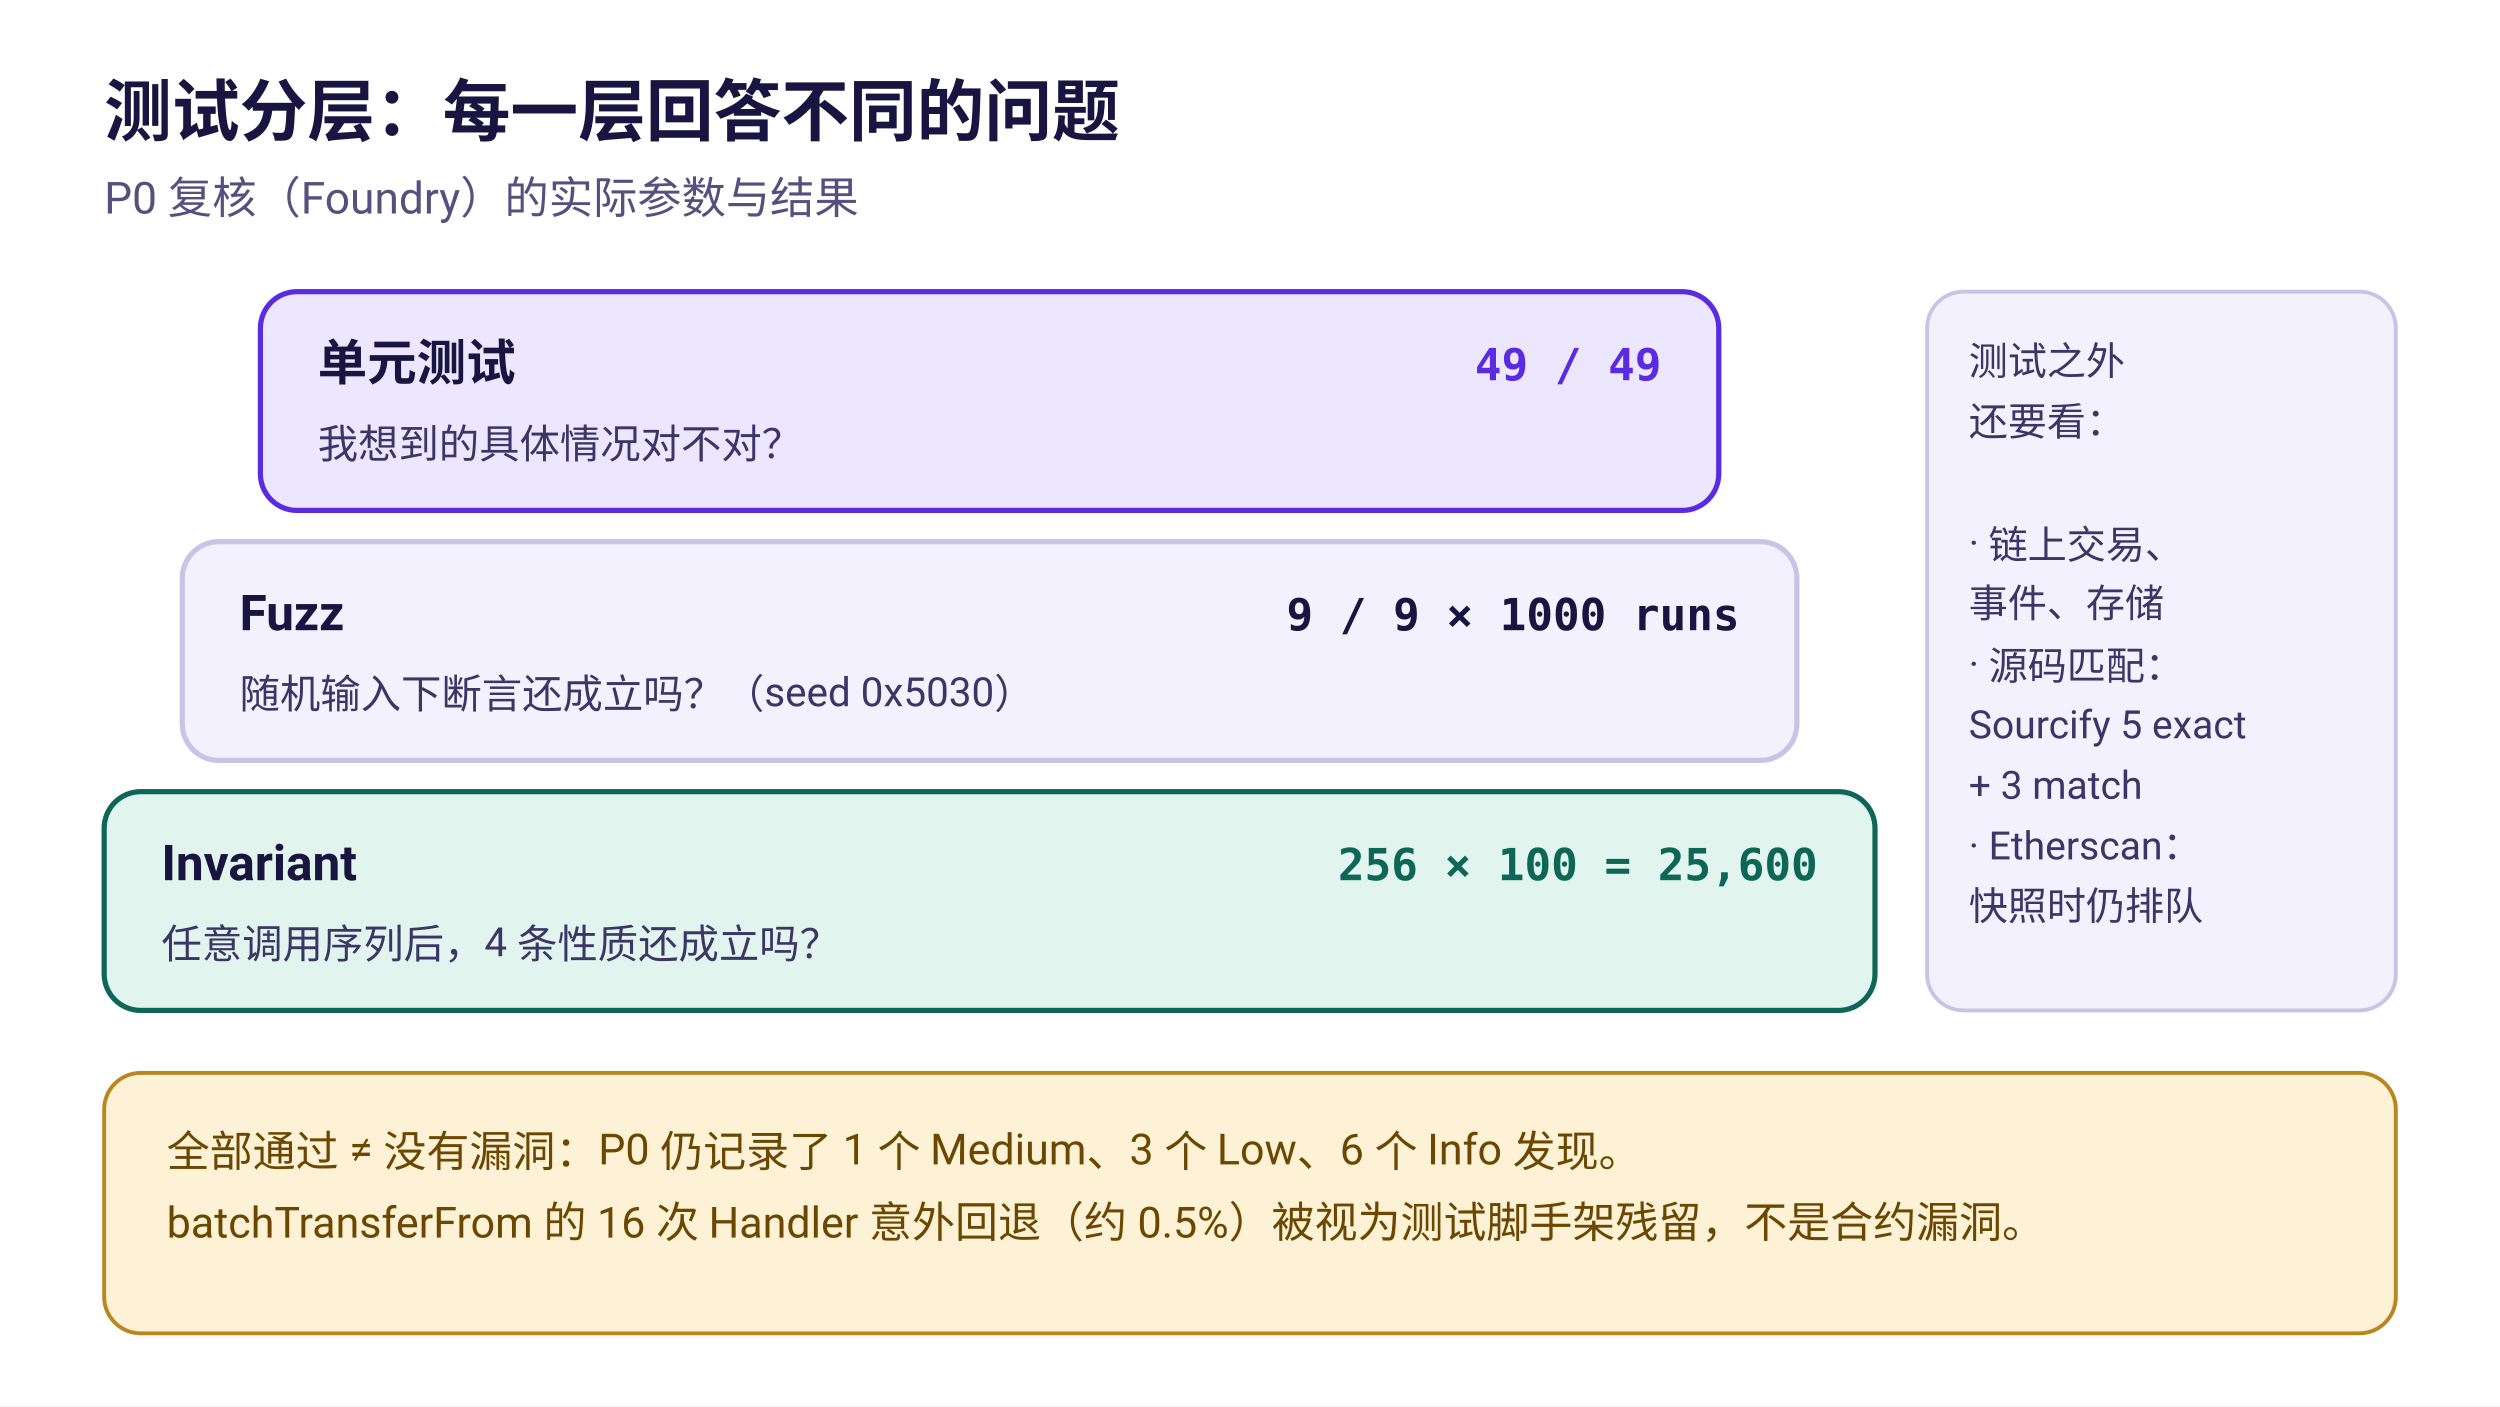
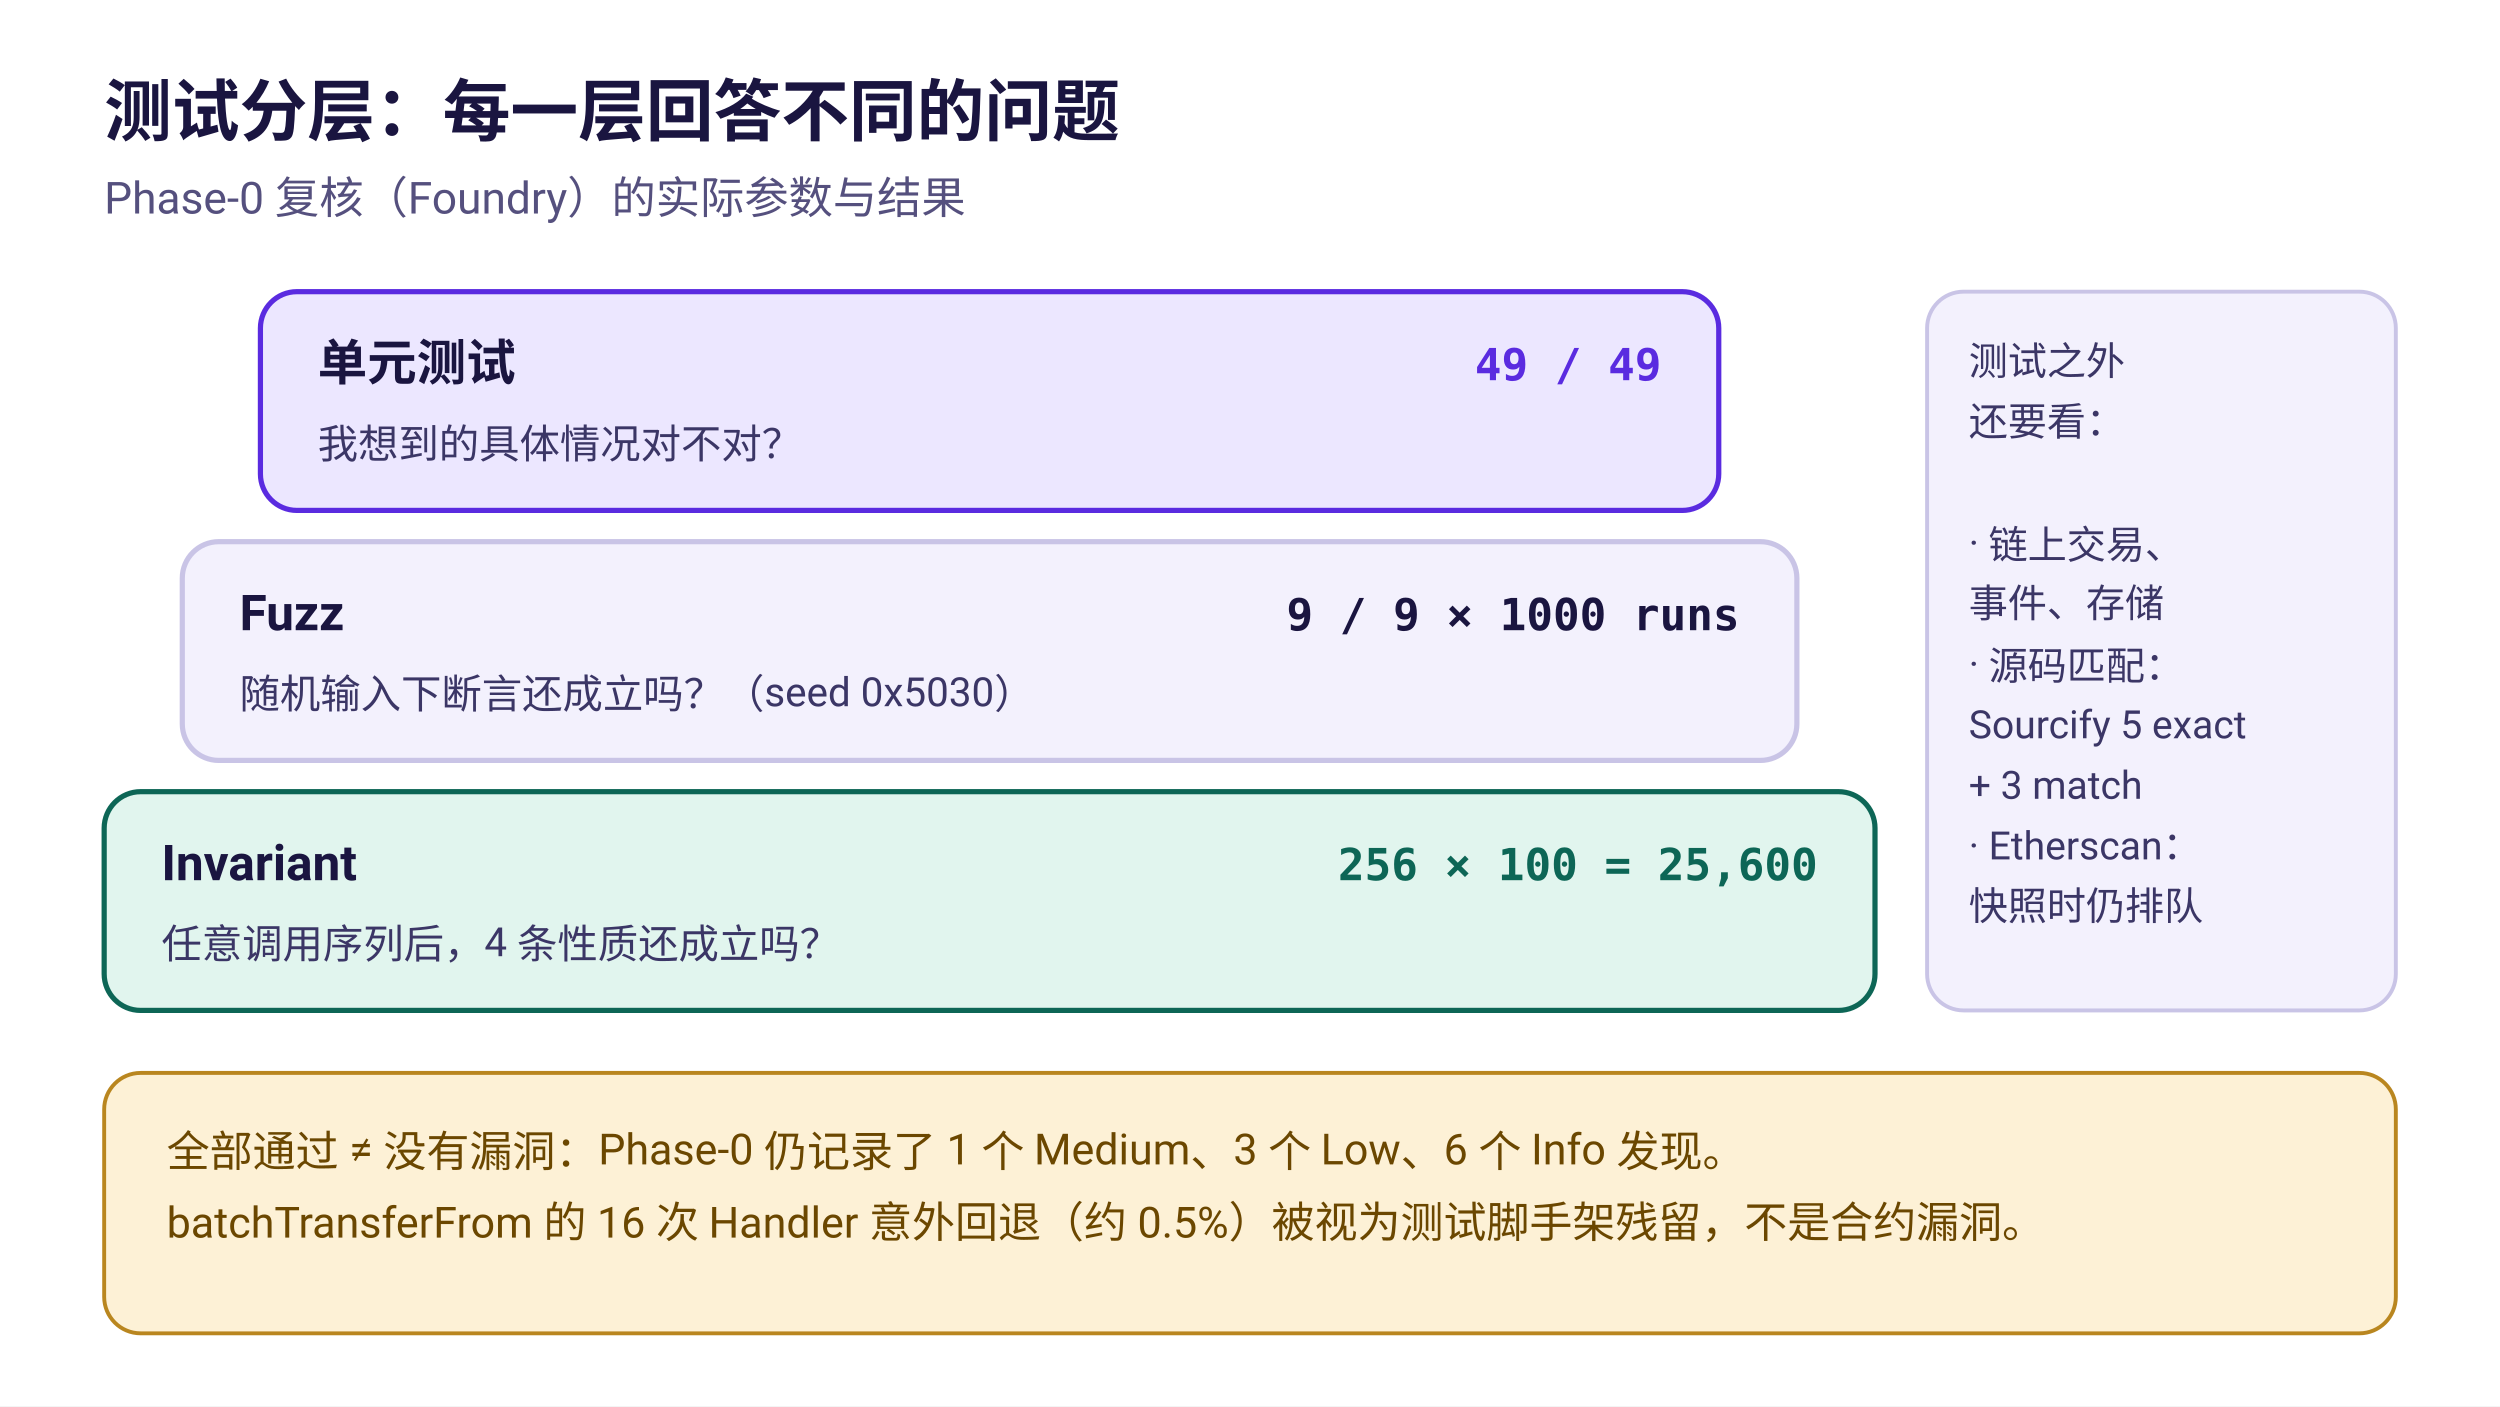
<svg xmlns="http://www.w3.org/2000/svg" viewBox="0 0 960 540" width="960" height="540" role="img" aria-labelledby="t d" lang="zh-CN">
  <defs>
    <marker id="a-ink" viewBox="0 0 10 10" refX="9" refY="5" markerWidth="7" markerHeight="7" orient="auto-start-reverse">
      <path d="M0 0L10 5L0 10z" fill="#3b3666" />
    </marker>
    <marker id="a-brand" viewBox="0 0 10 10" refX="9" refY="5" markerWidth="7" markerHeight="7" orient="auto-start-reverse">
      <path d="M0 0L10 5L0 10z" fill="#5a2be0" />
    </marker>
    <marker id="a-teal" viewBox="0 0 10 10" refX="9" refY="5" markerWidth="7" markerHeight="7" orient="auto-start-reverse">
      <path d="M0 0L10 5L0 10z" fill="#0d6656" />
    </marker>
    <marker id="a-grey" viewBox="0 0 10 10" refX="9" refY="5" markerWidth="7" markerHeight="7" orient="auto-start-reverse">
      <path d="M0 0L10 5L0 10z" fill="#77729f" />
    </marker>
  </defs>
  <rect width="960" height="540" fill="#ffffff" />
  <text x="40" y="52" font-family="system-ui, -apple-system, 'Segoe UI', Roboto, 'PingFang SC', 'Hiragino Sans GB', 'Noto Sans CJK SC', 'Noto Sans SC', 'Microsoft YaHei', Arial, sans-serif" font-size="26" font-weight="700" fill="#1a1540" text-anchor="start">测试分层：每一层回答不同的问题</text>
-   <text x="40" y="82" font-family="system-ui, -apple-system, 'Segoe UI', Roboto, 'PingFang SC', 'Hiragino Sans GB', 'Noto Sans CJK SC', 'Noto Sans SC', 'Microsoft YaHei', Arial, sans-serif" font-size="17" font-weight="400" fill="#55507e" text-anchor="start">P0 复核（Foundry）的实际参数与结果</text>
+   <text x="40" y="82" font-family="system-ui, -apple-system, 'Segoe UI', Roboto, 'PingFang SC', 'Hiragino Sans GB', 'Noto Sans CJK SC', 'Noto Sans SC', 'Microsoft YaHei', Arial, sans-serif" font-size="17" font-weight="400" fill="#55507e" text-anchor="start">Phase-0 复核（Foundry）的实际参数与结果</text>
  <rect x="100" y="112" width="560" height="84" rx="14" fill="#ece7ff" stroke="#5a2be0" stroke-width="2" />
  <text x="122" y="146" font-family="system-ui, -apple-system, 'Segoe UI', Roboto, 'PingFang SC', 'Hiragino Sans GB', 'Noto Sans CJK SC', 'Noto Sans SC', 'Microsoft YaHei', Arial, sans-serif" font-size="19" font-weight="700" fill="#1a1540" text-anchor="start">单元测试</text>
  <text x="638" y="146" font-family="ui-monospace, 'SFMono-Regular', Menlo, Consolas, monospace" font-size="17" font-weight="700" fill="#5a2be0" text-anchor="end">49 / 49</text>
  <text x="122" y="176" font-family="system-ui, -apple-system, 'Segoe UI', Roboto, 'PingFang SC', 'Hiragino Sans GB', 'Noto Sans CJK SC', 'Noto Sans SC', 'Microsoft YaHei', Arial, sans-serif" font-size="15.5" font-weight="400" fill="#3b3666" text-anchor="start">我想到的具体情况对不对？</text>
  <rect x="70" y="208" width="620" height="84" rx="14" fill="#f3f1fd" stroke="#c9c4e6" stroke-width="2" />
  <text x="92" y="242" font-family="system-ui, -apple-system, 'Segoe UI', Roboto, 'PingFang SC', 'Hiragino Sans GB', 'Noto Sans CJK SC', 'Noto Sans SC', 'Microsoft YaHei', Arial, sans-serif" font-size="19" font-weight="700" fill="#1a1540" text-anchor="start">Fuzz</text>
  <text x="668" y="242" font-family="ui-monospace, 'SFMono-Regular', Menlo, Consolas, monospace" font-size="17" font-weight="700" fill="#1a1540" text-anchor="end">9 / 9 × 1000 runs</text>
  <text x="92" y="272" font-family="system-ui, -apple-system, 'Segoe UI', Roboto, 'PingFang SC', 'Hiragino Sans GB', 'Noto Sans CJK SC', 'Noto Sans SC', 'Microsoft YaHei', Arial, sans-serif" font-size="15.5" font-weight="400" fill="#3b3666" text-anchor="start">随机输入下断言还成立吗？（seed 0x5030）</text>
  <rect x="40" y="304" width="680" height="84" rx="14" fill="#e1f5ee" stroke="#0d6656" stroke-width="2" />
  <text x="62" y="338" font-family="system-ui, -apple-system, 'Segoe UI', Roboto, 'PingFang SC', 'Hiragino Sans GB', 'Noto Sans CJK SC', 'Noto Sans SC', 'Microsoft YaHei', Arial, sans-serif" font-size="19" font-weight="700" fill="#1a1540" text-anchor="start">Invariant</text>
  <text x="698" y="338" font-family="ui-monospace, 'SFMono-Regular', Menlo, Consolas, monospace" font-size="17" font-weight="700" fill="#0d6656" text-anchor="end">256 × 100 = 25,600</text>
  <text x="62" y="368" font-family="system-ui, -apple-system, 'Segoe UI', Roboto, 'PingFang SC', 'Hiragino Sans GB', 'Noto Sans CJK SC', 'Noto Sans SC', 'Microsoft YaHei', Arial, sans-serif" font-size="15.5" font-weight="400" fill="#3b3666" text-anchor="start">任意调用序列后，4 条性质还成立吗？</text>
  <rect x="740" y="112" width="180" height="276" rx="14" fill="#f3f1fd" stroke="#c9c4e6" stroke-width="1.5" />
  <text x="756" y="144.0" font-family="system-ui, -apple-system, 'Segoe UI', Roboto, 'PingFang SC', 'Hiragino Sans GB', 'Noto Sans CJK SC', 'Noto Sans SC', 'Microsoft YaHei', Arial, sans-serif" font-size="15" font-weight="400" fill="#3b3666" text-anchor="start">测试之外</text>
  <text x="756" y="167.25" font-family="system-ui, -apple-system, 'Segoe UI', Roboto, 'PingFang SC', 'Hiragino Sans GB', 'Noto Sans CJK SC', 'Noto Sans SC', 'Microsoft YaHei', Arial, sans-serif" font-size="15" font-weight="400" fill="#3b3666" text-anchor="start">还要看：</text>
  <text x="756" y="190.5" font-family="system-ui, -apple-system, 'Segoe UI', Roboto, 'PingFang SC', 'Hiragino Sans GB', 'Noto Sans CJK SC', 'Noto Sans SC', 'Microsoft YaHei', Arial, sans-serif" font-size="15" font-weight="400" fill="#3b3666" text-anchor="start" />
  <text x="756" y="213.75" font-family="system-ui, -apple-system, 'Segoe UI', Roboto, 'PingFang SC', 'Hiragino Sans GB', 'Noto Sans CJK SC', 'Noto Sans SC', 'Microsoft YaHei', Arial, sans-serif" font-size="15" font-weight="400" fill="#3b3666" text-anchor="start">· 链上交易、</text>
  <text x="756" y="237.0" font-family="system-ui, -apple-system, 'Segoe UI', Roboto, 'PingFang SC', 'Hiragino Sans GB', 'Noto Sans CJK SC', 'Noto Sans SC', 'Microsoft YaHei', Arial, sans-serif" font-size="15" font-weight="400" fill="#3b3666" text-anchor="start">  事件、存储</text>
  <text x="756" y="260.25" font-family="system-ui, -apple-system, 'Segoe UI', Roboto, 'PingFang SC', 'Hiragino Sans GB', 'Noto Sans CJK SC', 'Noto Sans SC', 'Microsoft YaHei', Arial, sans-serif" font-size="15" font-weight="400" fill="#3b3666" text-anchor="start">· 源码匹配：</text>
  <text x="756" y="283.5" font-family="system-ui, -apple-system, 'Segoe UI', Roboto, 'PingFang SC', 'Hiragino Sans GB', 'Noto Sans CJK SC', 'Noto Sans SC', 'Microsoft YaHei', Arial, sans-serif" font-size="15" font-weight="400" fill="#3b3666" text-anchor="start">  Sourcify 5 exact</text>
  <text x="756" y="306.75" font-family="system-ui, -apple-system, 'Segoe UI', Roboto, 'PingFang SC', 'Hiragino Sans GB', 'Noto Sans CJK SC', 'Noto Sans SC', 'Microsoft YaHei', Arial, sans-serif" font-size="15" font-weight="400" fill="#3b3666" text-anchor="start">  + 3 match</text>
  <text x="756" y="330.0" font-family="system-ui, -apple-system, 'Segoe UI', Roboto, 'PingFang SC', 'Hiragino Sans GB', 'Noto Sans CJK SC', 'Noto Sans SC', 'Microsoft YaHei', Arial, sans-serif" font-size="15" font-weight="400" fill="#3b3666" text-anchor="start">· Etherscan：</text>
  <text x="756" y="353.25" font-family="system-ui, -apple-system, 'Segoe UI', Roboto, 'PingFang SC', 'Hiragino Sans GB', 'Noto Sans CJK SC', 'Noto Sans SC', 'Microsoft YaHei', Arial, sans-serif" font-size="15" font-weight="400" fill="#3b3666" text-anchor="start">  快照时仍排队</text>
  <rect x="40" y="412" width="880" height="100" rx="14" fill="#fdf1d6" stroke="#b9861f" stroke-width="1.5" />
-   <text x="64" y="448.0" font-family="system-ui, -apple-system, 'Segoe UI', Roboto, 'PingFang SC', 'Hiragino Sans GB', 'Noto Sans CJK SC', 'Noto Sans SC', 'Microsoft YaHei', Arial, sans-serif" font-size="16.5" font-weight="400" fill="#6b4700" text-anchor="start">全部通过 ≠ 没有漏洞：P0 仍记录了 1 个 Medium、3 个 Low、6 个 Info 发现。</text>
+   <text x="64" y="448.0" font-family="system-ui, -apple-system, 'Segoe UI', Roboto, 'PingFang SC', 'Hiragino Sans GB', 'Noto Sans CJK SC', 'Noto Sans SC', 'Microsoft YaHei', Arial, sans-serif" font-size="16.5" font-weight="400" fill="#6b4700" text-anchor="start">全部通过 ≠ 没有漏洞：Phase-0 仍记录了 1 个 Medium、3 个 Low、6 个 Info 发现。</text>
  <text x="64" y="475.225" font-family="system-ui, -apple-system, 'Segoe UI', Roboto, 'PingFang SC', 'Hiragino Sans GB', 'Noto Sans CJK SC', 'Noto Sans SC', 'Microsoft YaHei', Arial, sans-serif" font-size="16.5" font-weight="400" fill="#6b4700" text-anchor="start">batchTransferFrom 的 16 次 Handler 意外回退（约 0.5%）被视为测试脚手架残留，不是合约漏洞。</text>
</svg>
